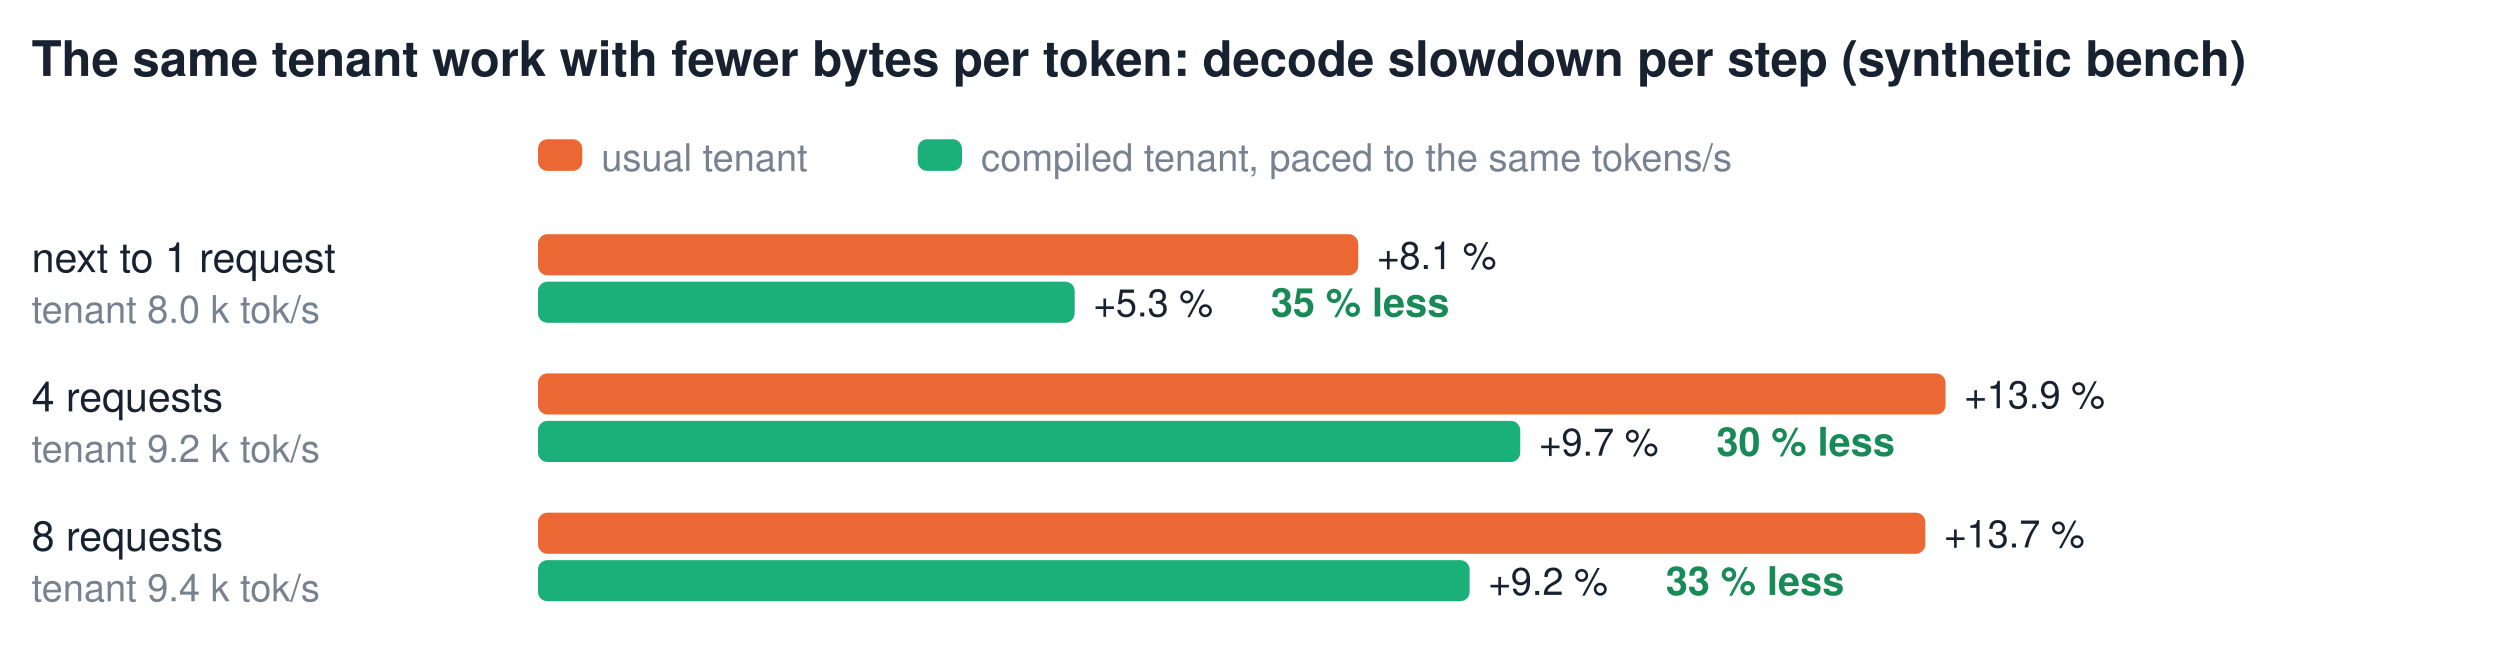
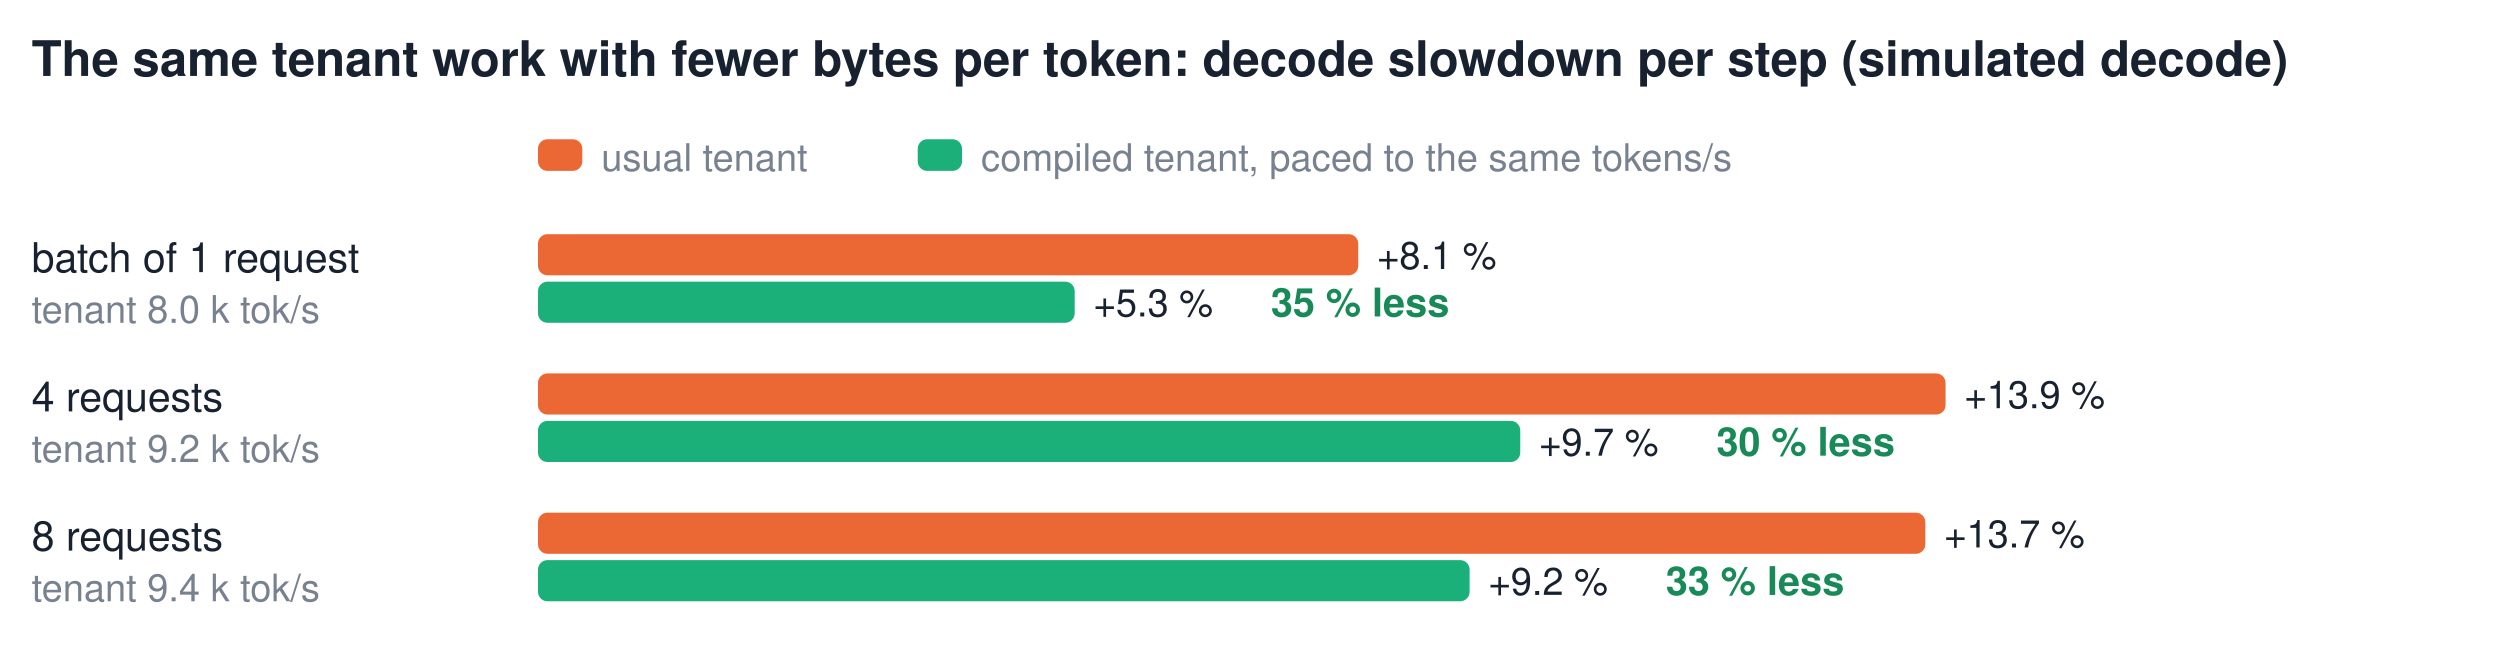
<svg xmlns="http://www.w3.org/2000/svg" viewBox="0 0 790 206" width="790" height="206">
  <style>svg{background:#fff} text{font-family:"IBM Plex Sans","Segoe UI",Helvetica,Arial,sans-serif}
.d-box{fill:#ffffff;stroke:#b9c1cd;stroke-width:1.4}.d-soft{fill:#eaf1fb;stroke:#2a78d6;stroke-width:1.2}.d-good{fill:#e7f5ee;stroke:#178a58;stroke-width:1.2}
.d-warn{fill:#fbf3dc;stroke:#9a6a00;stroke-width:1.2}.d-ten{fill:#fdeee6;stroke:#eb6834;stroke-width:1.2}.d-bad{fill:#fbecec;stroke:#cf3a3a;stroke-width:1.4}
.d-zone{fill:none;stroke:#b9c1cd;stroke-width:1.2;stroke-dasharray:5 4}
.d-t{fill:#18212f;font-size:13px}.d-s{fill:#18212f;font-size:12px}.d-b{fill:#18212f;font-size:14px;font-weight:600}.d-h{fill:#18212f;font-size:15.5px;font-weight:600}
.d-m{fill:#77818f;font-size:12px}.d-g{fill:#178a58;font-size:12.5px;font-weight:600}.d-r{fill:#cf3a3a;font-size:12.5px;font-weight:600}.d-ln{stroke:#465166;stroke-width:1.5;fill:none}</style>
  <rect width="790" height="206" fill="#fff" />
  <defs>
    <marker id="arr" viewBox="0 0 8 8" refX="7" refY="4" markerWidth="7" markerHeight="7" orient="auto">
      <path d="M0 0L8 4L0 8z" fill="#465166" />
    </marker>
  </defs>
-   <text class="d-h" x="10.0" y="24.0">The same tenant work with fewer bytes per token: decode slowdown per step (synthetic bench)</text>
+   <text class="d-h" x="10.0" y="24.0">The same tenant work with fewer bytes per token: decode slowdown per step (simulated decode)</text>
  <g transform="translate(0,40)">
    <rect x="170.0" y="4.0" width="14.0" height="10.0" rx="3" fill="#eb6834" />
    <text class="d-m" x="190.0" y="14.0">usual tenant</text>
    <rect x="290.0" y="4.0" width="14.0" height="10.0" rx="3" fill="#1baf7a" />
    <text class="d-m" x="310.0" y="14.0">compiled tenant, paced to the same tokens/s</text>
-     <text class="d-t" x="10.0" y="46.0">next to 1 request</text>
+     <text class="d-t" x="10.0" y="46.0">batch of 1 request</text>
    <text class="d-m" x="10.0" y="62.0">tenant 8.0 k tok/s</text>
    <rect x="170.0" y="34.0" width="259.2" height="13.0" rx="3" fill="#eb6834" />
    <text class="d-s" x="435.2" y="45.0">+8.1 %</text>
    <rect x="170.0" y="49.0" width="169.6" height="13.0" rx="3" fill="#1baf7a" />
    <text class="d-s" x="345.6" y="60.0">+5.3 %</text>
    <text class="d-g" x="401.6" y="60.0">35 % less</text>
    <text class="d-t" x="10.0" y="90.0">4 requests</text>
    <text class="d-m" x="10.0" y="106.0">tenant 9.2 k tok/s</text>
    <rect x="170.0" y="78.0" width="444.8" height="13.0" rx="3" fill="#eb6834" />
    <text class="d-s" x="620.8" y="89.0">+13.9 %</text>
    <rect x="170.0" y="93.0" width="310.4" height="13.0" rx="3" fill="#1baf7a" />
    <text class="d-s" x="486.4" y="104.0">+9.7 %</text>
    <text class="d-g" x="542.4" y="104.0">30 % less</text>
    <text class="d-t" x="10.0" y="134.0">8 requests</text>
    <text class="d-m" x="10.0" y="150.0">tenant 9.4 k tok/s</text>
    <rect x="170.0" y="122.0" width="438.4" height="13.0" rx="3" fill="#eb6834" />
    <text class="d-s" x="614.4" y="133.0">+13.7 %</text>
    <rect x="170.0" y="137.0" width="294.4" height="13.0" rx="3" fill="#1baf7a" />
    <text class="d-s" x="470.4" y="148.0">+9.2 %</text>
    <text class="d-g" x="526.4" y="148.0">33 % less</text>
  </g>
</svg>
